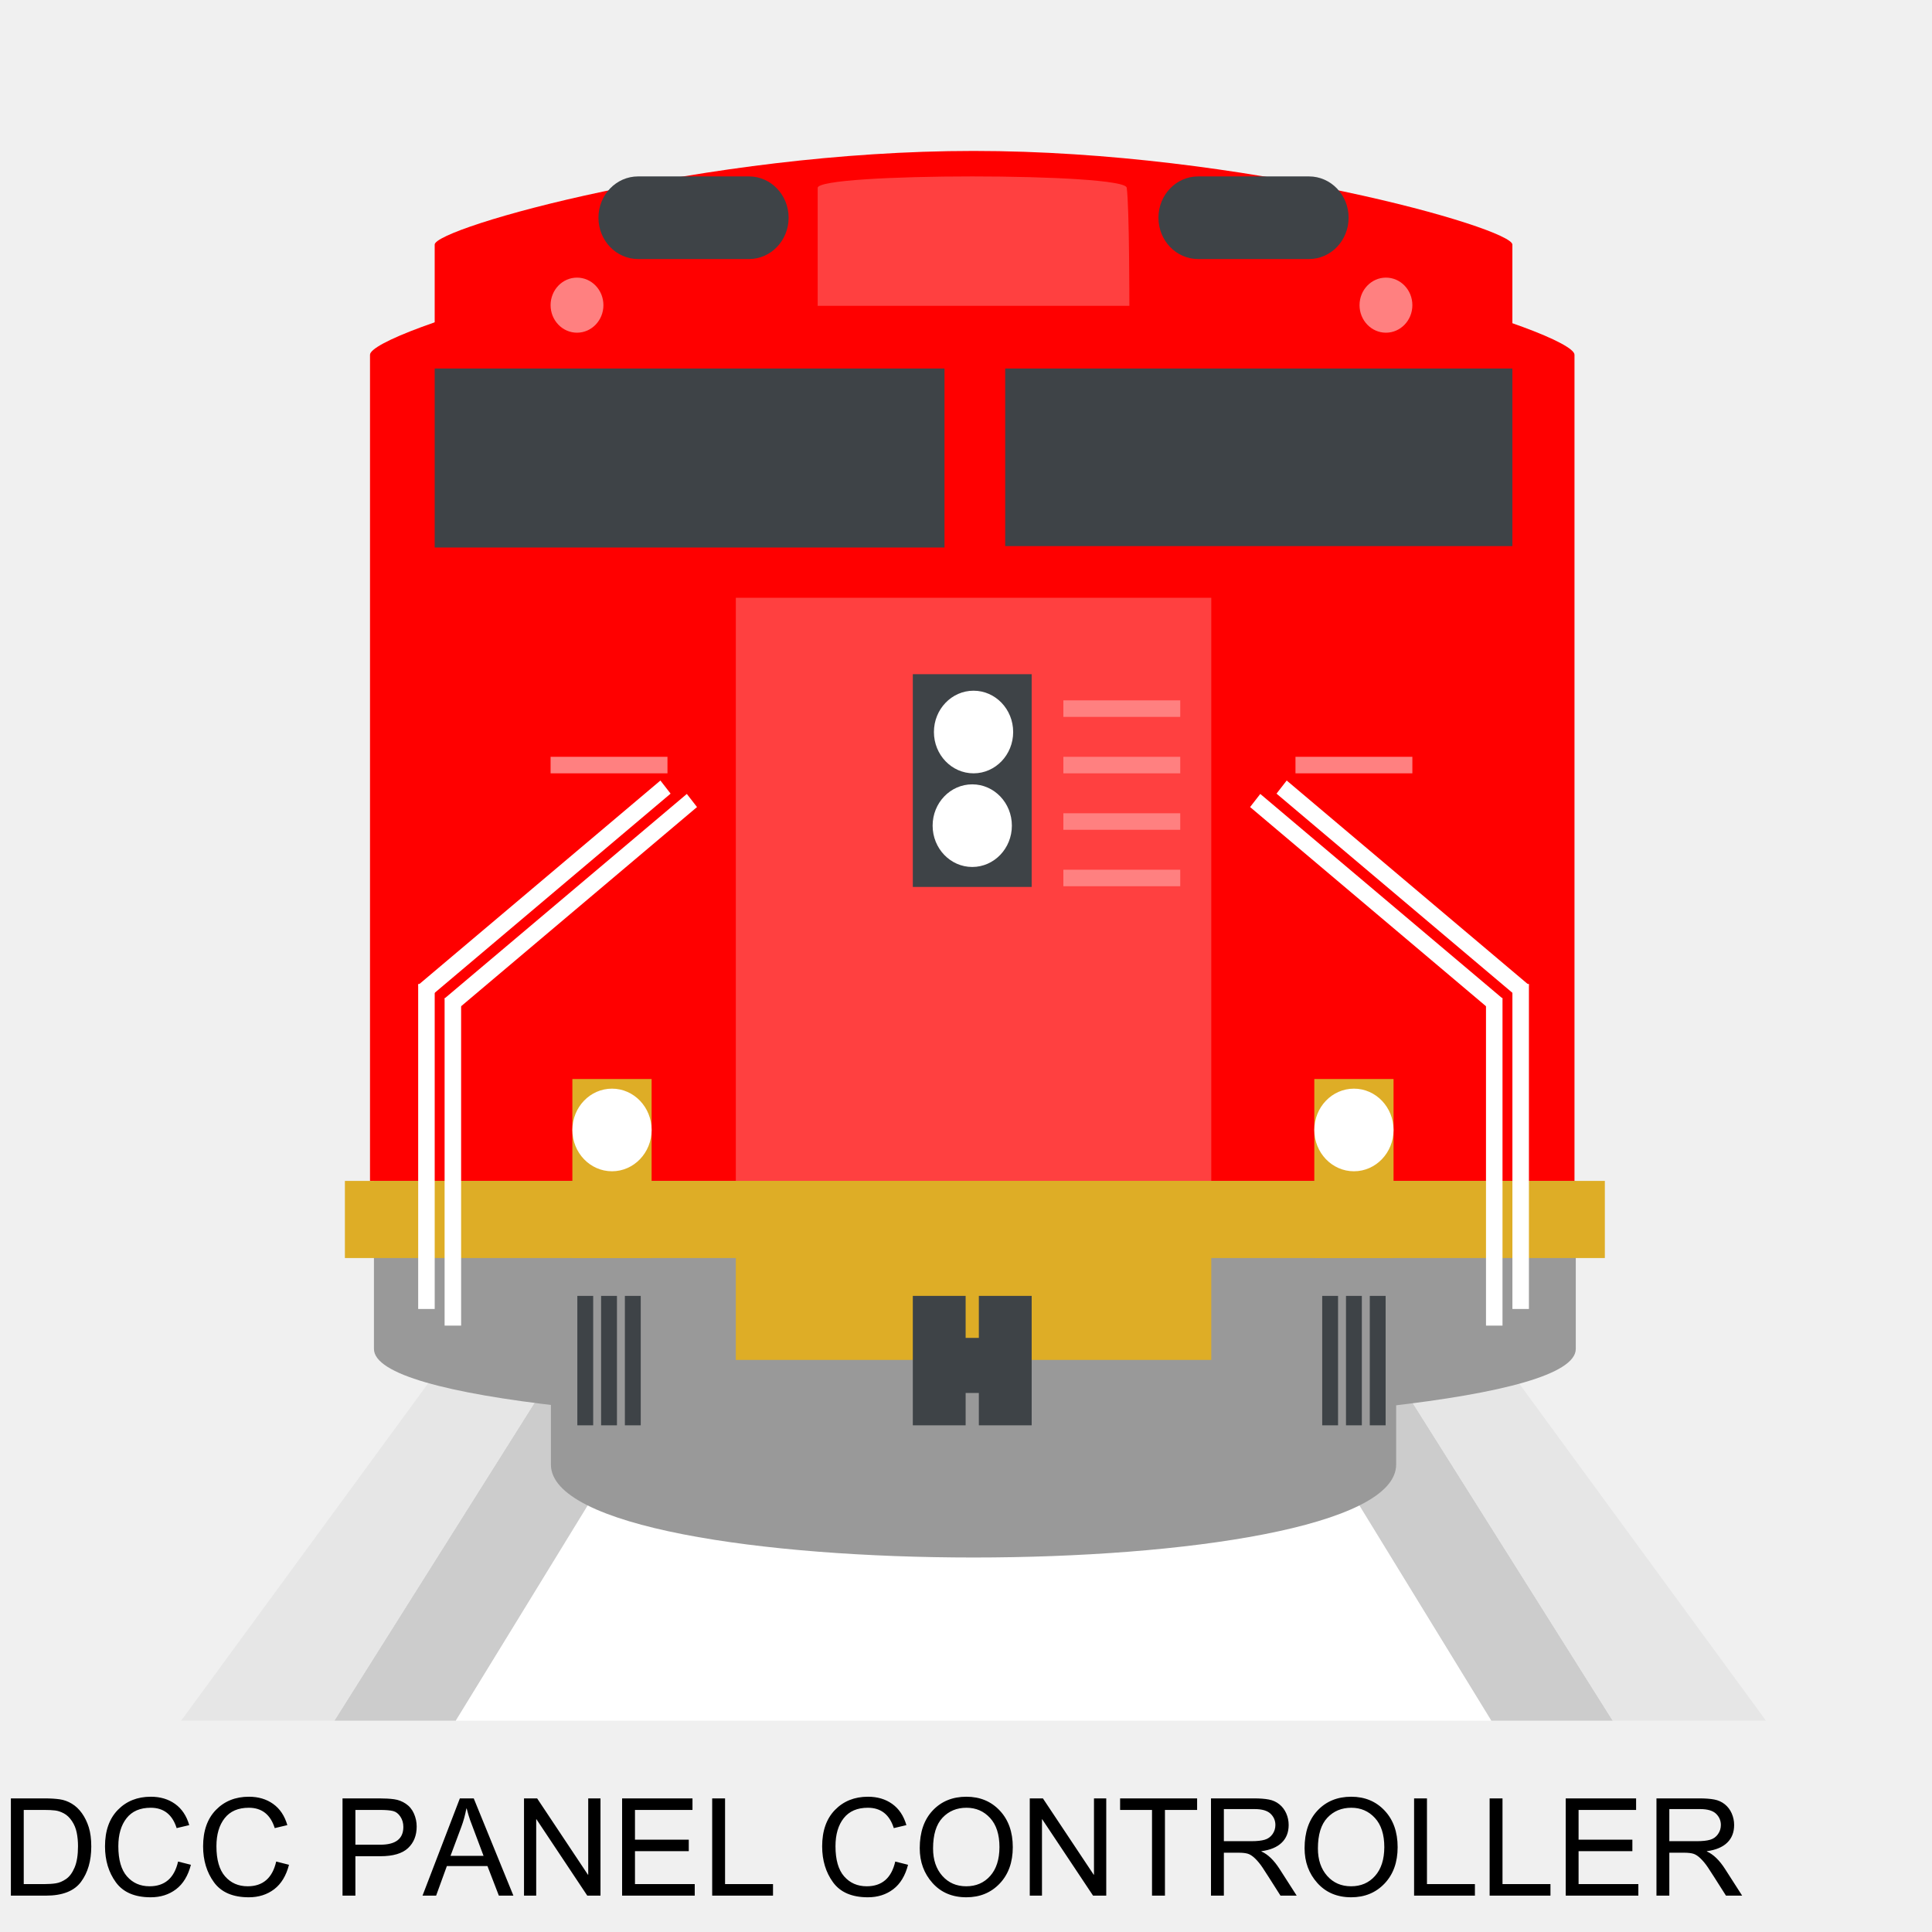
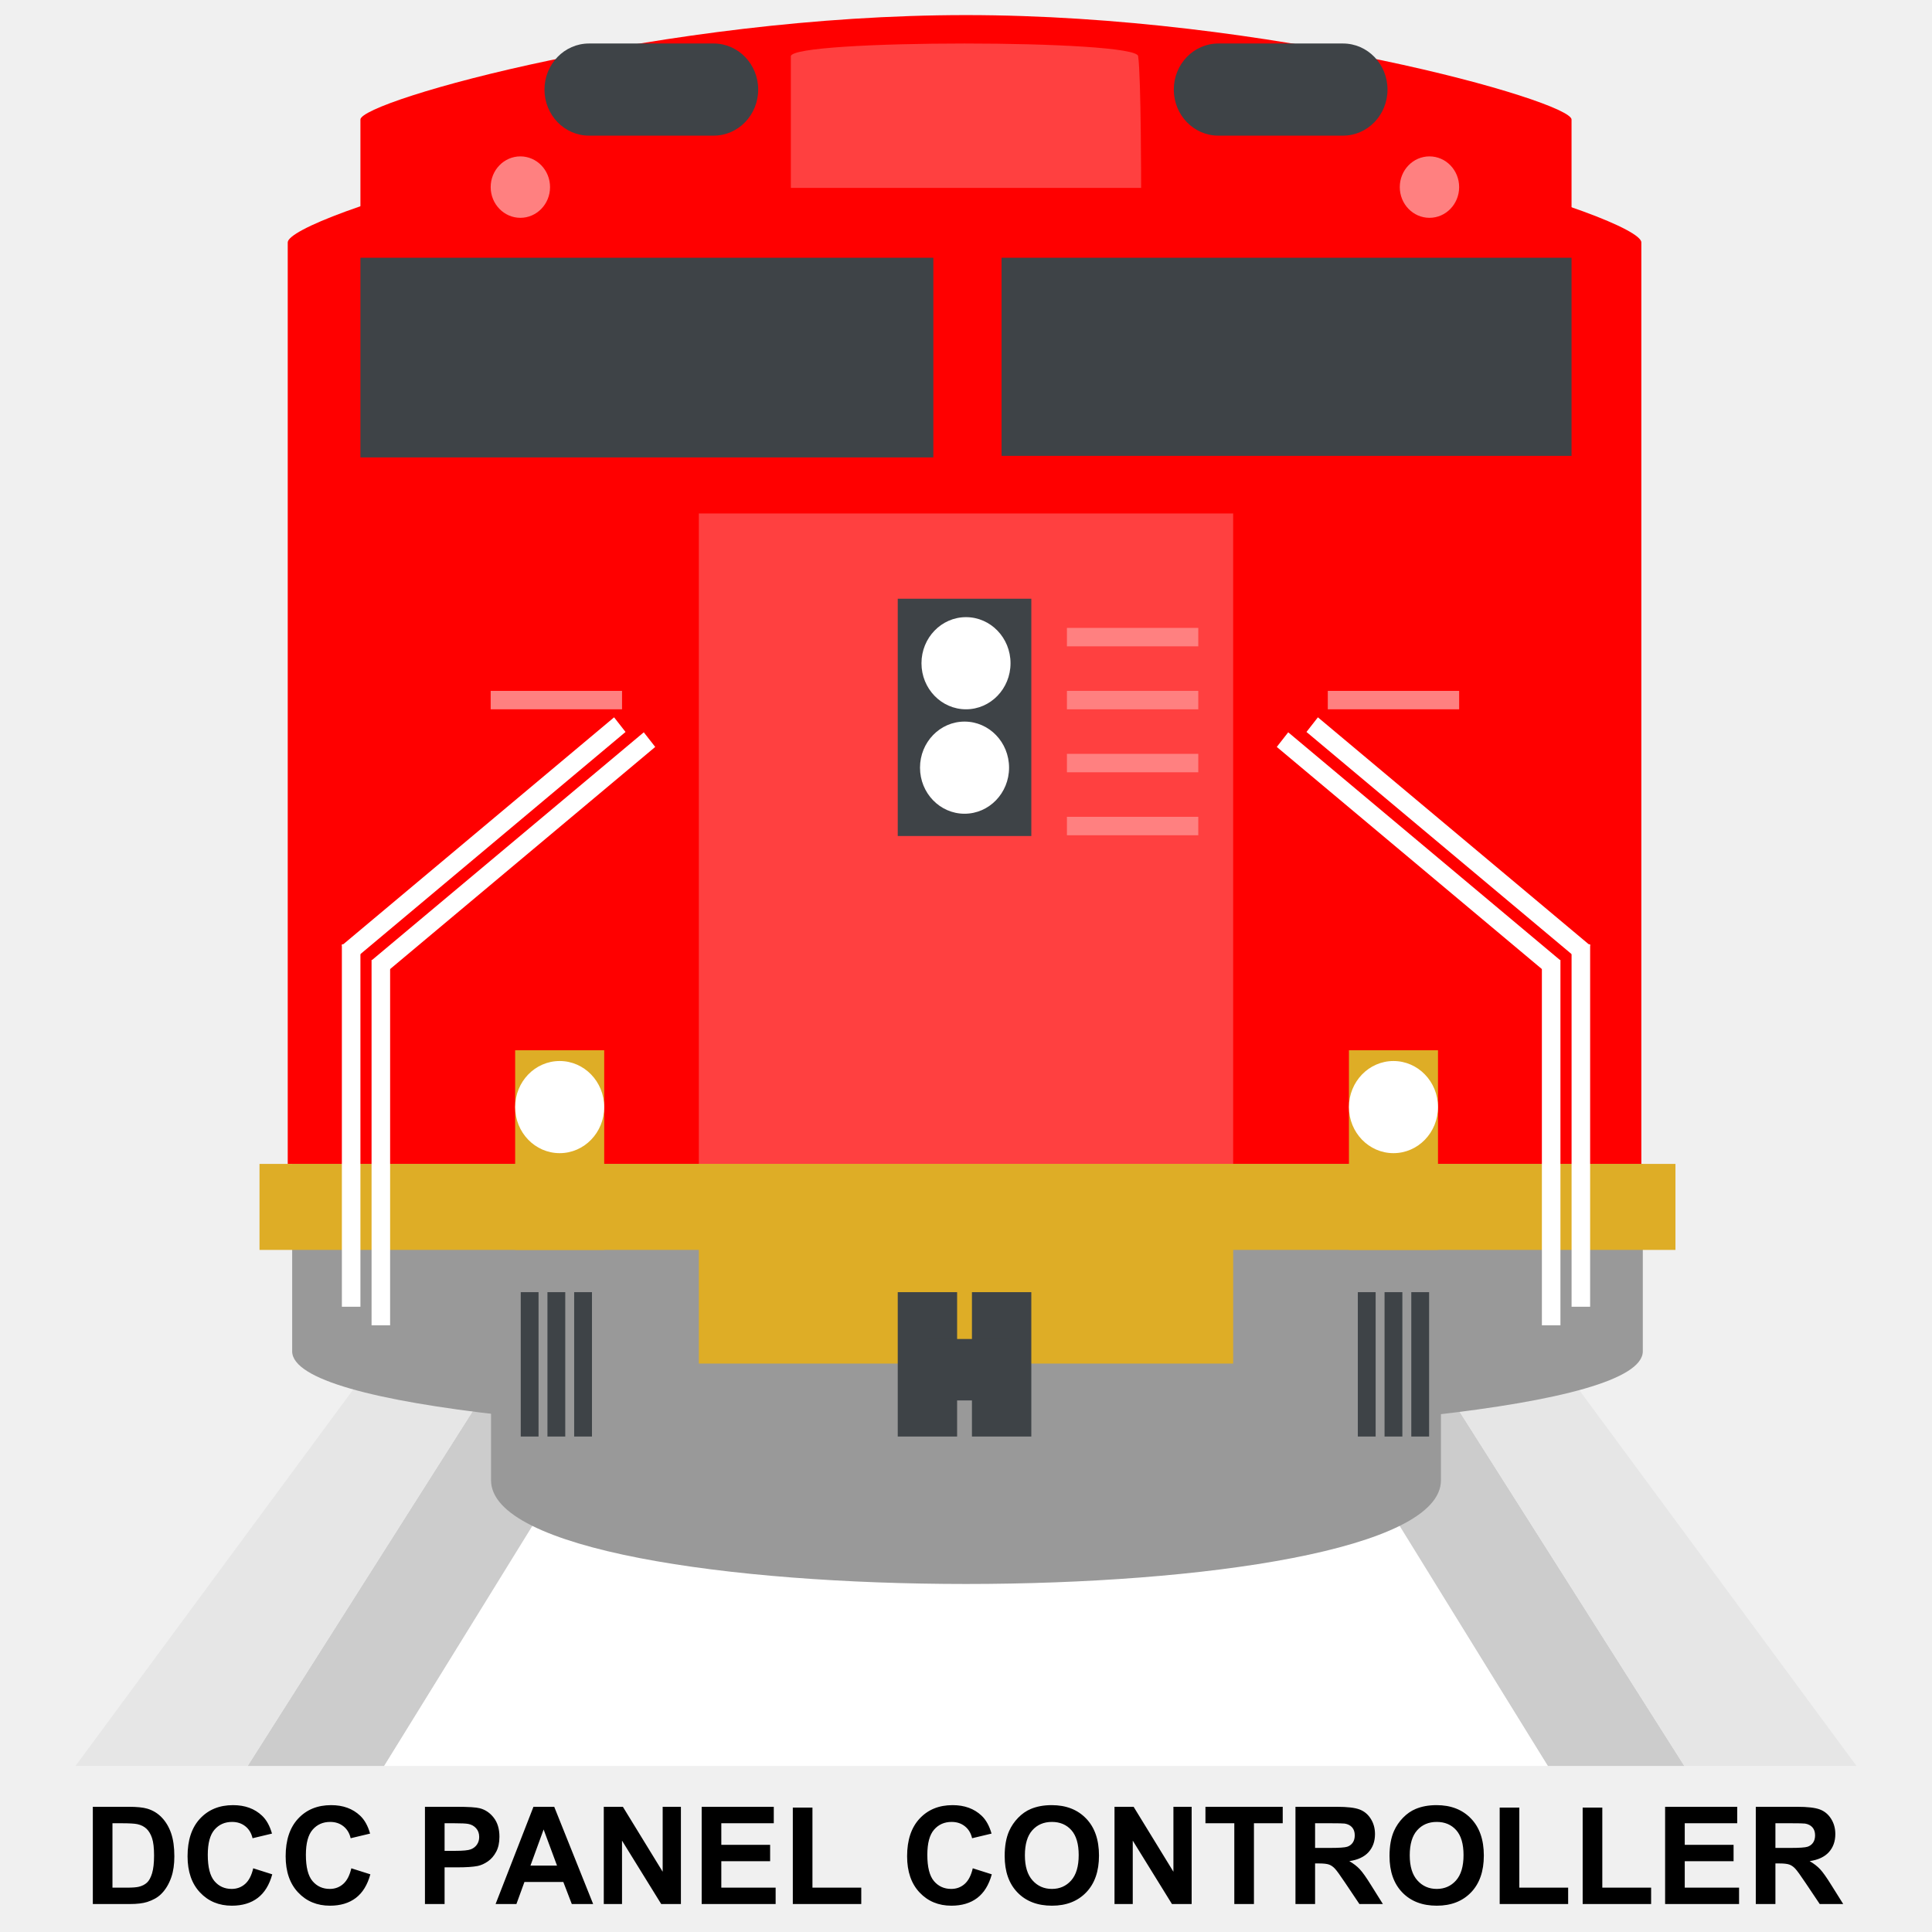
<svg xmlns="http://www.w3.org/2000/svg" width="128" height="128" viewBox="0 0 128 128" fill="none">
  <defs>
    <clipPath id="clip_path_1">
      <rect width="128" height="128" />
    </clipPath>
-     <clipPath id="clip_path_2">
-       <rect width="128" height="16" />
-     </clipPath>
  </defs>
  <g clip-path="url(#clip_path_1)">
-     <g transform="translate(12 10)">
+     <g transform="translate(5 1)">
      <g>
-         <path d="M15.05 0L0 23.902L8.05 23.902L22.75 0L15.05 0Z" fill="#CCCCCC" transform="translate(10.15 80.098)" />
-         <path d="M25.2 0L17.5 0L0 23.902L10.15 23.902L25.2 0Z" fill="#E6E6E6" transform="translate(0 80.098)" />
-         <path d="M7.7 0L0 0L14.7 23.902L22.75 23.902L7.7 0Z" fill="#CCCCCC" transform="translate(72.1 80.098)" />
-         <path d="M0 0L15.05 23.902L25.2 23.902L7.7 0L0 0Z" fill="#E6E6E6" transform="translate(79.8 80.098)" />
-         <path d="M55.3 0L13.3 0L0 21.712L68.6 21.712L55.3 0Z" fill="#FFFFFF" transform="translate(18.199 82.288)" />
-         <path d="M71.4 49.628L0 49.628C0 49.628 0 6.204 0 6.204C0 5.109 17.85 0 35.7 0C53.55 0 71.4 5.109 71.4 6.204C71.4 6.204 71.4 49.628 71.4 49.628L71.4 49.628Z" fill="#FF0000" transform="translate(16.799 0)" />
-         <path d="M79.625 11.13C79.625 17.881 0 17.881 0 11.13C0 11.13 0 0 0 0L79.625 0L79.625 11.13C79.625 11.13 79.625 11.13 79.625 11.13Z" fill="#999999" transform="translate(12.775 68.239)" />
-         <path d="M56 13.684C56 21.895 0 21.895 0 13.684C0 13.684 0 0 0 0L56 0L56 13.684C56 13.684 56 13.684 56 13.684Z" fill="#999999" transform="translate(24.499 73.347)" />
-         <path d="M79.8 62.583L0 62.583C0 62.583 0 7.846 0 7.846C0 6.386 19.95 0 39.9 0C59.85 0 79.8 6.386 79.8 7.846C79.8 7.846 79.8 62.583 79.8 62.583L79.8 62.583Z" fill="#FF0000" transform="translate(12.514 5.656)" />
-         <g transform="translate(16.799 14.414)">
-           <rect width="33.776" height="11.86" fill="#3E4347" fill-rule="evenodd" />
-           <rect width="33.603" height="11.767" fill="#3E4347" fill-rule="evenodd" transform="translate(37.797 0)" />
+         <path d="M16.913 0L0 26.66L9.047 26.66L25.567 0L16.913 0Z" fill="#CCCCCC" transform="translate(11.407 89.34)" />
+         <path d="M28.32 0L19.667 0L0 26.66L11.407 26.66L28.32 0Z" fill="#E6E6E6" transform="translate(0 89.34)" />
+         <path d="M8.653 0L0 0L16.52 26.66L25.567 26.66L8.653 0Z" fill="#CCCCCC" transform="translate(81.027 89.34)" />
+         <path d="M0 0L16.913 26.66L28.32 26.66L8.653 0L0 0Z" fill="#E6E6E6" transform="translate(89.68 89.34)" />
+         <path d="M62.147 0L14.947 0L0 24.218L77.093 24.218L62.147 0Z" fill="#FFFFFF" transform="translate(20.453 91.782)" />
+         <path d="M80.24 55.354L0 55.354C0 55.354 0 6.919 0 6.919C0 5.698 20.06 0 40.12 0C60.18 0 80.24 5.698 80.24 6.919C80.24 6.919 80.24 55.354 80.24 55.354L80.24 55.354Z" fill="#FF0000" transform="translate(18.879 0)" />
+         <path d="M89.483 12.414C89.483 19.944 0 19.944 0 12.414C0 12.414 0 0 0 0L89.483 0L89.483 12.414C89.483 12.414 89.483 12.414 89.483 12.414Z" fill="#999999" transform="translate(14.357 76.112)" />
+         <path d="M62.933 15.263C62.933 24.421 0 24.421 0 15.263C0 15.263 0 0 0 0L62.933 0L62.933 15.263C62.933 15.263 62.933 15.263 62.933 15.263Z" fill="#999999" transform="translate(27.533 81.811)" />
+         <path d="M89.68 69.803L0 69.803C0 69.803 0 8.751 0 8.751C0 7.123 22.42 0 44.84 0C67.26 0 89.68 7.123 89.68 8.751C89.68 8.751 89.68 69.803 89.68 69.803L89.68 69.803Z" fill="#FF0000" transform="translate(14.063 6.309)" />
+         <g transform="translate(18.879 16.077)">
+           <rect width="37.957" height="13.228" fill="#3E4347" fill-rule="evenodd" />
+           <rect width="37.763" height="13.125" fill="#3E4347" fill-rule="evenodd" transform="translate(42.477 0)" />
        </g>
-         <rect width="31.5" height="38.635" fill="#FF4040" fill-rule="evenodd" transform="translate(36.75 29.604)" />
-         <rect width="7.875" height="14.095" fill="#3E4347" fill-rule="evenodd" transform="translate(48.476 34.667)" />
-         <rect width="31.5" height="11.86" fill="#DEAD26" fill-rule="evenodd" transform="translate(36.75 68.239)" />
-         <rect width="3.5" height="8.575" fill="#3E4347" fill-rule="evenodd" transform="translate(48.476 75.856)" />
-         <rect width="3.5" height="8.575" fill="#3E4347" fill-rule="evenodd" transform="translate(52.851 75.856)" />
-         <rect width="83.475" height="5.109" fill="#DEAD26" fill-rule="evenodd" transform="translate(10.85 68.239)" />
-         <path d="M0 2.737C0 1.225 1.175 0 2.625 0C4.075 0 5.25 1.225 5.25 2.737C5.25 4.248 4.075 5.474 2.625 5.474C1.175 5.474 0 4.248 0 2.737Z" fill="#FFFFFF" fill-rule="evenodd" transform="translate(49.875 35.761)" />
-         <path d="M0 2.737C0 1.225 1.175 0 2.625 0C4.075 0 5.25 1.225 5.25 2.737C5.25 4.248 4.075 5.474 2.625 5.474C1.175 5.474 0 4.248 0 2.737Z" fill="#FFFFFF" fill-rule="evenodd" transform="translate(49.789 41.965)" />
-         <path d="M20.65 8.575L0 8.575C0 8.575 0 0.759 0 0.759C0 -0.253 20.475 -0.253 20.475 0.759C20.65 1.974 20.65 8.575 20.65 8.575C20.65 8.575 20.65 8.575 20.65 8.575Z" fill="#FF4040" transform="translate(42.174 1.688)" />
-         <path d="M0 1.825C0 0.817 0.784 0 1.75 0C2.716 0 3.5 0.817 3.5 1.825C3.5 2.832 2.716 3.649 1.75 3.649C0.784 3.649 0 2.832 0 1.825Z" fill="#FF8080" fill-rule="evenodd" transform="translate(24.478 8.393)" />
-         <path d="M0 1.825C0 0.817 0.784 0 1.75 0C2.717 0 3.5 0.817 3.5 1.825C3.5 2.832 2.717 3.649 1.75 3.649C0.784 3.649 0 2.832 0 1.825Z" fill="#FF8080" fill-rule="evenodd" transform="translate(78.073 8.393)" />
-         <g transform="translate(26.25 75.856)">
-           <rect width="1.05" height="8.575" fill="#3E4347" fill-rule="evenodd" />
-           <rect width="1.05" height="8.575" fill="#3E4347" fill-rule="evenodd" transform="translate(1.575 0)" />
-           <rect width="1.05" height="8.575" fill="#3E4347" fill-rule="evenodd" transform="translate(3.15 0)" />
+         <rect width="35.4" height="43.093" fill="#FF4040" fill-rule="evenodd" transform="translate(41.3 33.019)" />
+         <rect width="8.85" height="15.721" fill="#3E4347" fill-rule="evenodd" transform="translate(54.478 38.667)" />
+         <rect width="35.4" height="13.228" fill="#DEAD26" fill-rule="evenodd" transform="translate(41.3 76.112)" />
+         <rect width="3.933" height="9.565" fill="#3E4347" fill-rule="evenodd" transform="translate(54.478 84.609)" />
+         <rect width="3.933" height="9.565" fill="#3E4347" fill-rule="evenodd" transform="translate(59.394 84.609)" />
+         <rect width="93.81" height="5.698" fill="#DEAD26" fill-rule="evenodd" transform="translate(12.193 76.112)" />
+         <path d="M0 3.053C0 1.367 1.321 0 2.95 0C4.579 0 5.9 1.367 5.9 3.053C5.9 4.739 4.579 6.105 2.95 6.105C1.321 6.105 0 4.739 0 3.053Z" fill="#FFFFFF" fill-rule="evenodd" transform="translate(56.05 39.888)" />
+         <path d="M0 3.053C0 1.367 1.321 0 2.95 0C4.579 0 5.9 1.367 5.9 3.053C5.9 4.739 4.579 6.105 2.95 6.105C1.321 6.105 0 4.739 0 3.053Z" fill="#FFFFFF" fill-rule="evenodd" transform="translate(55.953 46.807)" />
+         <path d="M23.207 9.565L0 9.565C0 9.565 0 0.847 0 0.847C0 -0.282 23.01 -0.282 23.01 0.847C23.207 2.202 23.207 9.565 23.207 9.565C23.207 9.565 23.207 9.565 23.207 9.565Z" fill="#FF4040" transform="translate(47.396 1.882)" />
+         <path d="M0 2.035C0 0.911 0.881 0 1.967 0C3.053 0 3.933 0.911 3.933 2.035C3.933 3.159 3.053 4.07 1.967 4.07C0.881 4.07 0 3.159 0 2.035Z" fill="#FF8080" fill-rule="evenodd" transform="translate(27.509 9.361)" />
+         <path d="M0 2.035C0 0.911 0.881 0 1.967 0C3.053 0 3.933 0.911 3.933 2.035C3.933 3.159 3.053 4.07 1.967 4.07C0.881 4.07 0 3.159 0 2.035Z" fill="#FF8080" fill-rule="evenodd" transform="translate(87.739 9.361)" />
+         <g transform="translate(29.5 84.609)">
+           <rect width="1.18" height="9.565" fill="#3E4347" fill-rule="evenodd" />
+           <rect width="1.18" height="9.565" fill="#3E4347" fill-rule="evenodd" transform="translate(1.77 0)" />
+           <rect width="1.18" height="9.565" fill="#3E4347" fill-rule="evenodd" transform="translate(3.54 0)" />
        </g>
-         <g transform="translate(75.6 75.856)">
-           <rect width="1.05" height="8.575" fill="#3E4347" fill-rule="evenodd" />
-           <rect width="1.05" height="8.575" fill="#3E4347" fill-rule="evenodd" transform="translate(1.575 0)" />
-           <rect width="1.05" height="8.575" fill="#3E4347" fill-rule="evenodd" transform="translate(3.152 0)" />
+         <g transform="translate(84.96 84.609)">
+           <rect width="1.18" height="9.565" fill="#3E4347" fill-rule="evenodd" />
+           <rect width="1.18" height="9.565" fill="#3E4347" fill-rule="evenodd" transform="translate(1.77 0)" />
+           <rect width="1.18" height="9.565" fill="#3E4347" fill-rule="evenodd" transform="translate(3.542 0)" />
        </g>
-         <rect width="4.9" height="3.649" fill="#3E4347" fill-rule="evenodd" transform="translate(50.181 78.639)" />
-         <rect width="7.744" height="1.095" fill="#FF8080" fill-rule="evenodd" transform="translate(58.45 36.4)" />
-         <rect width="7.744" height="1.095" fill="#FF8080" fill-rule="evenodd" transform="translate(58.45 40.14)" />
-         <rect width="7.744" height="1.095" fill="#FF8080" fill-rule="evenodd" transform="translate(58.45 43.881)" />
-         <rect width="7.744" height="1.095" fill="#FF8080" fill-rule="evenodd" transform="translate(58.45 47.621)" />
-         <rect width="7.744" height="1.095" fill="#FF8080" fill-rule="evenodd" transform="translate(73.829 40.14)" />
-         <rect width="7.744" height="1.095" fill="#FF8080" fill-rule="evenodd" transform="translate(24.478 40.14)" />
-         <g transform="translate(64.75 1.688)">
-           <path d="M9.974 0C11.424 0 12.599 1.225 12.599 2.737C12.599 2.737 12.599 2.737 12.599 2.737C12.599 4.248 11.424 5.474 9.974 5.474C9.974 5.474 2.625 5.474 2.625 5.474C1.175 5.474 0 4.248 0 2.737C0 2.737 0 2.737 0 2.737C0 1.225 1.175 0 2.625 0C2.625 0 9.974 0 9.974 0Z" fill="#3E4347" />
-           <path d="M9.974 0C11.424 0 12.599 1.225 12.599 2.737C12.599 2.737 12.599 2.737 12.599 2.737C12.599 4.248 11.424 5.474 9.974 5.474C9.974 5.474 2.625 5.474 2.625 5.474C1.175 5.474 0 4.248 0 2.737C0 2.737 0 2.737 0 2.737C0 1.225 1.175 0 2.625 0C2.625 0 9.974 0 9.974 0Z" fill="none" stroke-width="0" stroke="#B1001C" stroke-linejoin="round" />
+         <rect width="5.507" height="4.07" fill="#3E4347" fill-rule="evenodd" transform="translate(56.393 87.712)" />
+         <rect width="8.703" height="1.221" fill="#FF8080" fill-rule="evenodd" transform="translate(65.687 40.6)" />
+         <rect width="8.703" height="1.221" fill="#FF8080" fill-rule="evenodd" transform="translate(65.687 44.772)" />
+         <rect width="8.703" height="1.221" fill="#FF8080" fill-rule="evenodd" transform="translate(65.687 48.944)" />
+         <rect width="8.703" height="1.221" fill="#FF8080" fill-rule="evenodd" transform="translate(65.687 53.116)" />
+         <rect width="8.703" height="1.221" fill="#FF8080" fill-rule="evenodd" transform="translate(82.97 44.772)" />
+         <rect width="8.703" height="1.221" fill="#FF8080" fill-rule="evenodd" transform="translate(27.509 44.772)" />
+         <g transform="translate(72.767 1.882)">
+           <path d="M11.209 0C12.838 0 14.159 1.367 14.159 3.053C14.159 3.053 14.159 3.053 14.159 3.053C14.159 4.739 12.838 6.105 11.209 6.105C11.209 6.105 2.95 6.105 2.95 6.105C1.321 6.105 0 4.739 0 3.053C0 3.053 0 3.053 0 3.053C0 1.367 1.321 0 2.95 0C2.95 0 11.209 0 11.209 0Z" fill="#3E4347" />
+           <path d="M11.209 0C12.838 0 14.159 1.367 14.159 3.053C14.159 3.053 14.159 3.053 14.159 3.053C14.159 4.739 12.838 6.105 11.209 6.105C11.209 6.105 2.95 6.105 2.95 6.105C1.321 6.105 0 4.739 0 3.053C0 3.053 0 3.053 0 3.053C0 1.367 1.321 0 2.95 0C2.95 0 11.209 0 11.209 0Z" fill="none" stroke-width="0" stroke="#B1001C" stroke-linejoin="round" />
        </g>
-         <g transform="translate(27.649 1.688)">
-           <path d="M9.974 0C11.424 0 12.599 1.225 12.599 2.737C12.599 2.737 12.599 2.737 12.599 2.737C12.599 4.248 11.424 5.474 9.974 5.474C9.974 5.474 2.625 5.474 2.625 5.474C1.175 5.474 0 4.248 0 2.737C0 2.737 0 2.737 0 2.737C0 1.225 1.175 0 2.625 0C2.625 0 9.974 0 9.974 0Z" fill="#3E4347" />
-           <path d="M9.974 0C11.424 0 12.599 1.225 12.599 2.737C12.599 2.737 12.599 2.737 12.599 2.737C12.599 4.248 11.424 5.474 9.974 5.474C9.974 5.474 2.625 5.474 2.625 5.474C1.175 5.474 0 4.248 0 2.737C0 2.737 0 2.737 0 2.737C0 1.225 1.175 0 2.625 0C2.625 0 9.974 0 9.974 0Z" fill="none" stroke-width="0" stroke="#B1001C" stroke-linejoin="round" />
+         <g transform="translate(31.073 1.882)">
+           <path d="M11.209 0C12.838 0 14.159 1.367 14.159 3.053C14.159 3.053 14.159 3.053 14.159 3.053C14.159 4.739 12.838 6.105 11.209 6.105C11.209 6.105 2.95 6.105 2.95 6.105C1.321 6.105 0 4.739 0 3.053C0 3.053 0 3.053 0 3.053C0 1.367 1.321 0 2.95 0C2.95 0 11.209 0 11.209 0Z" fill="#3E4347" />
+           <path d="M11.209 0C12.838 0 14.159 1.367 14.159 3.053C14.159 3.053 14.159 3.053 14.159 3.053C14.159 4.739 12.838 6.105 11.209 6.105C11.209 6.105 2.95 6.105 2.95 6.105C1.321 6.105 0 4.739 0 3.053C0 3.053 0 3.053 0 3.053C0 1.367 1.321 0 2.95 0C2.95 0 11.209 0 11.209 0Z" fill="none" stroke-width="0" stroke="#B1001C" stroke-linejoin="round" />
        </g>
-         <rect width="5.25" height="11.86" fill="#DEAD26" fill-rule="evenodd" transform="translate(75.076 61.488)" />
-         <path d="M0 2.737C0 1.225 1.175 0 2.625 0C4.075 0 5.25 1.225 5.25 2.737C5.25 4.248 4.075 5.474 2.625 5.474C1.175 5.474 0 4.248 0 2.737Z" fill="#FFFFFF" fill-rule="evenodd" transform="translate(75.076 62.126)" />
-         <rect width="5.25" height="11.86" fill="#DEAD26" fill-rule="evenodd" transform="translate(25.921 61.488)" />
-         <path d="M0 2.737C0 1.225 1.175 0 2.625 0C4.075 0 5.25 1.225 5.25 2.737C5.25 4.248 4.075 5.474 2.625 5.474C1.175 5.474 0 4.248 0 2.737Z" fill="#FFFFFF" fill-rule="evenodd" transform="translate(25.921 62.126)" />
-         <g transform="translate(15.706 41.712)">
-           <rect width="1.094" height="21.53" fill="#FFFFFF" fill-rule="evenodd" transform="translate(0 13.481)" />
-           <rect width="1.094" height="21.695" fill="#FFFFFF" fill-rule="evenodd" transform="translate(1.75 14.418)" />
-           <path d="M0 13.549L16.048 0L16.723 0.868L0.675 14.418L0 13.549Z" fill="#FFFFFF" />
-           <path d="M0 13.549L16.048 0L16.723 0.868L0.675 14.418L0 13.549Z" fill="#FFFFFF" transform="translate(1.75 0.889)" />
+         <rect width="5.9" height="13.228" fill="#DEAD26" fill-rule="evenodd" transform="translate(84.371 68.583)" />
+         <path d="M0 3.053C0 1.367 1.321 0 2.95 0C4.579 0 5.9 1.367 5.9 3.053C5.9 4.739 4.579 6.105 2.95 6.105C1.321 6.105 0 4.739 0 3.053Z" fill="#FFFFFF" fill-rule="evenodd" transform="translate(84.371 69.295)" />
+         <rect width="5.9" height="13.228" fill="#DEAD26" fill-rule="evenodd" transform="translate(29.13 68.583)" />
+         <path d="M0 3.053C0 1.367 1.321 0 2.95 0C4.579 0 5.9 1.367 5.9 3.053C5.9 4.739 4.579 6.105 2.95 6.105C1.321 6.105 0 4.739 0 3.053Z" fill="#FFFFFF" fill-rule="evenodd" transform="translate(29.13 69.295)" />
+         <g transform="translate(17.65 46.525)">
+           <rect width="1.229" height="24.014" fill="#FFFFFF" fill-rule="evenodd" transform="translate(0 15.036)" />
+           <rect width="1.229" height="24.199" fill="#FFFFFF" fill-rule="evenodd" transform="translate(1.967 16.081)" />
+           <path d="M0 15.113L18.035 0L18.793 0.969L0.758 16.081L0 15.113Z" fill="#FFFFFF" />
+           <path d="M0 15.113L18.035 0L18.793 0.969L0.758 16.081L0 15.113Z" fill="#FFFFFF" transform="translate(1.967 0.992)" />
        </g>
-         <g transform="translate(70.822 41.712)">
-           <rect width="1.094" height="21.53" fill="#FFFFFF" fill-rule="evenodd" transform="translate(17.379 13.481)" />
-           <rect width="1.094" height="21.695" fill="#FFFFFF" fill-rule="evenodd" transform="translate(15.629 14.418)" />
-           <path d="M16.723 13.549L0.675 0L0 0.868L16.048 14.418L16.723 13.549Z" fill="#FFFFFF" transform="translate(1.75 0)" />
-           <path d="M16.723 13.549L0.675 0L0 0.868L16.048 14.418L16.723 13.549Z" fill="#FFFFFF" transform="translate(0 0.889)" />
+         <g transform="translate(79.59 46.525)">
+           <rect width="1.229" height="24.014" fill="#FFFFFF" fill-rule="evenodd" transform="translate(19.531 15.036)" />
+           <rect width="1.229" height="24.199" fill="#FFFFFF" fill-rule="evenodd" transform="translate(17.564 16.081)" />
+           <path d="M18.793 15.113L0.758 0L0 0.969L18.035 16.081L18.793 15.113Z" fill="#FFFFFF" transform="translate(1.967 0)" />
+           <path d="M18.793 15.113L0.758 0L0 0.969L18.035 16.081L18.793 15.113Z" fill="#FFFFFF" transform="translate(0 0.992)" />
        </g>
      </g>
    </g>
-     <path d="M0.721 3.177L2.944 3.177Q3.529 3.177 3.951 3.237Q4.373 3.296 4.757 3.527Q5.142 3.757 5.429 4.162Q5.717 4.566 5.882 5.091Q6.047 5.616 6.047 6.363Q6.047 7.787 5.37 8.703Q4.693 9.62 3.041 9.62L0.721 9.62L0.721 3.177ZM1.573 8.855L2.953 8.855Q3.375 8.855 3.707 8.802Q4.039 8.75 4.379 8.517Q4.72 8.284 4.944 7.752Q5.168 7.22 5.168 6.346Q5.168 5.862 5.082 5.443Q4.997 5.023 4.766 4.678Q4.535 4.333 4.236 4.173Q3.938 4.012 3.654 3.977Q3.371 3.942 2.927 3.942L1.573 3.942L1.573 8.855ZM12.648 7.576Q12.366 8.662 11.665 9.196Q10.964 9.729 9.984 9.729Q8.402 9.729 7.679 8.739Q6.957 7.748 6.957 6.354Q6.957 4.812 7.807 3.94Q8.657 3.067 9.993 3.067Q10.934 3.067 11.602 3.546Q12.27 4.025 12.538 4.948L11.703 5.146Q11.492 4.474 11.061 4.135Q10.63 3.797 9.984 3.797Q8.93 3.797 8.385 4.489Q7.84 5.181 7.84 6.346Q7.84 7.69 8.413 8.345Q8.987 9 9.91 9Q10.665 9 11.138 8.591Q11.61 8.183 11.799 7.361L12.648 7.576ZM19.147 7.576Q18.866 8.662 18.165 9.196Q17.464 9.729 16.484 9.729Q14.902 9.729 14.179 8.739Q13.456 7.748 13.456 6.354Q13.456 4.812 14.306 3.94Q15.157 3.067 16.493 3.067Q17.433 3.067 18.101 3.546Q18.769 4.025 19.037 4.948L18.202 5.146Q17.991 4.474 17.561 4.135Q17.13 3.797 16.484 3.797Q15.429 3.797 14.884 4.489Q14.339 5.181 14.339 6.346Q14.339 7.69 14.913 8.345Q15.486 9 16.409 9Q17.165 9 17.637 8.591Q18.11 8.183 18.299 7.361L19.147 7.576ZM22.693 3.177L25.123 3.177Q25.699 3.177 26.114 3.234Q26.53 3.292 26.886 3.531Q27.242 3.771 27.424 4.181Q27.606 4.592 27.606 5.041Q27.606 5.933 27.033 6.471Q26.459 7.009 25.194 7.009L23.546 7.009L23.546 9.62L22.693 9.62L22.693 3.177ZM23.546 6.245L25.203 6.245Q26.723 6.245 26.723 5.067Q26.723 4.68 26.525 4.384Q26.328 4.087 26.04 4.014Q25.752 3.942 25.185 3.942L23.546 3.942L23.546 6.245ZM34.014 9.62L33.051 9.62L32.295 7.66L29.606 7.66L28.894 9.62L27.993 9.62L30.467 3.177L31.386 3.177L34.014 9.62ZM32.036 6.983Q31.245 4.891 31.144 4.608Q31.043 4.324 30.92 3.85L30.898 3.85Q30.775 4.5 30.568 5.054L29.848 6.983L32.036 6.983ZM39.784 9.62L38.909 9.62L35.543 4.562L35.525 4.562L35.525 9.62L34.717 9.62L34.717 3.177L35.587 3.177L38.953 8.235L38.971 8.235L38.971 3.177L39.784 3.177L39.784 9.62ZM46.028 9.62L41.216 9.62L41.216 3.177L45.879 3.177L45.879 3.942L42.069 3.942L42.069 5.911L45.633 5.911L45.633 6.675L42.069 6.675L42.069 8.855L46.028 8.855L46.028 9.62ZM51.214 9.62L47.184 9.62L47.184 3.177L48.037 3.177L48.037 8.855L51.214 8.855L51.214 9.62ZM60.161 7.576Q59.88 8.662 59.179 9.196Q58.478 9.729 57.498 9.729Q55.916 9.729 55.193 8.739Q54.47 7.748 54.47 6.354Q54.47 4.812 55.321 3.94Q56.171 3.067 57.507 3.067Q58.447 3.067 59.115 3.546Q59.783 4.025 60.051 4.948L59.216 5.146Q59.005 4.474 58.575 4.135Q58.144 3.797 57.498 3.797Q56.443 3.797 55.898 4.489Q55.353 5.181 55.353 6.346Q55.353 7.69 55.927 8.345Q56.501 9 57.423 9Q58.179 9 58.652 8.591Q59.124 8.183 59.313 7.361L60.161 7.576ZM64.024 3.067Q65.377 3.067 66.239 3.986Q67.1 4.904 67.1 6.407Q67.1 7.906 66.234 8.818Q65.369 9.729 64.024 9.729Q62.631 9.729 61.783 8.785Q60.935 7.84 60.935 6.478Q60.935 4.891 61.794 3.979Q62.653 3.067 64.024 3.067ZM64.015 9Q64.995 9 65.604 8.314Q66.212 7.629 66.217 6.407Q66.217 5.15 65.595 4.474Q64.973 3.797 64.033 3.797Q63.066 3.797 62.442 4.46Q61.818 5.124 61.818 6.495Q61.818 7.616 62.429 8.308Q63.04 9 64.015 9ZM73.292 9.62L72.418 9.62L69.051 4.562L69.034 4.562L69.034 9.62L68.225 9.62L68.225 3.177L69.095 3.177L72.461 8.235L72.479 8.235L72.479 3.177L73.292 3.177L73.292 9.62ZM79.312 3.942L77.181 3.942L77.181 9.62L76.324 9.62L76.324 3.942L74.21 3.942L74.21 3.177L79.312 3.177L79.312 3.942ZM85.909 9.62L84.836 9.62Q83.874 8.099 83.641 7.752Q83.408 7.405 83.151 7.156Q82.894 6.908 82.668 6.842Q82.441 6.776 82.068 6.776L81.084 6.776L81.084 9.62L80.231 9.62L80.231 3.177L83.083 3.177Q83.668 3.177 84.063 3.252Q84.459 3.327 84.757 3.566Q85.056 3.806 85.217 4.17Q85.377 4.535 85.377 4.939Q85.377 5.669 84.915 6.113Q84.454 6.557 83.571 6.675L83.571 6.693Q84.217 6.979 84.784 7.866L85.909 9.62ZM81.084 6.012L82.912 6.012Q83.465 6.012 83.788 5.917Q84.111 5.823 84.305 5.55Q84.498 5.278 84.498 4.939Q84.498 4.5 84.177 4.192Q83.856 3.885 83.118 3.885L81.084 3.885L81.084 6.012ZM89.521 3.067Q90.874 3.067 91.736 3.986Q92.597 4.904 92.597 6.407Q92.597 7.906 91.731 8.818Q90.866 9.729 89.521 9.729Q88.128 9.729 87.28 8.785Q86.432 7.84 86.432 6.478Q86.432 4.891 87.291 3.979Q88.15 3.067 89.521 3.067ZM89.512 9Q90.492 9 91.101 8.314Q91.71 7.629 91.714 6.407Q91.714 5.15 91.092 4.474Q90.47 3.797 89.53 3.797Q88.563 3.797 87.939 4.46Q87.315 5.124 87.315 6.495Q87.315 7.616 87.926 8.308Q88.537 9 89.512 9ZM97.717 9.62L93.687 9.62L93.687 3.177L94.54 3.177L94.54 8.855L97.717 8.855L97.717 9.62ZM102.722 9.62L98.692 9.62L98.692 3.177L99.545 3.177L99.545 8.855L102.722 8.855L102.722 9.62ZM108.545 9.62L103.733 9.62L103.733 3.177L108.396 3.177L108.396 3.942L104.585 3.942L104.585 5.911L108.149 5.911L108.149 6.675L104.585 6.675L104.585 8.855L108.545 8.855L108.545 9.62ZM115.422 9.62L114.35 9.62Q113.388 8.099 113.155 7.752Q112.922 7.405 112.665 7.156Q112.408 6.908 112.181 6.842Q111.955 6.776 111.582 6.776L110.597 6.776L110.597 9.62L109.745 9.62L109.745 3.177L112.597 3.177Q113.181 3.177 113.577 3.252Q113.972 3.327 114.271 3.566Q114.57 3.806 114.73 4.17Q114.891 4.535 114.891 4.939Q114.891 5.669 114.429 6.113Q113.968 6.557 113.084 6.675L113.084 6.693Q113.73 6.979 114.297 7.866L115.422 9.62ZM110.597 6.012L112.425 6.012Q112.979 6.012 113.302 5.917Q113.625 5.823 113.818 5.55Q114.012 5.278 114.012 4.939Q114.012 4.5 113.691 4.192Q113.37 3.885 112.632 3.885L110.597 3.885L110.597 6.012Z" transform="translate(0 115.971)" fill="#000000" clip-path="url(#clip_path_2)" />
+     <path d="M0.65 1.705L3.028 1.705Q3.832 1.705 4.254 1.828Q4.821 1.995 5.225 2.421Q5.629 2.848 5.84 3.465Q6.051 4.083 6.051 4.988Q6.051 5.783 5.854 6.359Q5.612 7.062 5.164 7.497Q4.825 7.827 4.25 8.011Q3.819 8.147 3.098 8.147L0.65 8.147L0.65 1.705ZM1.951 2.795L1.951 7.062L2.922 7.062Q3.467 7.062 3.709 7Q4.025 6.921 4.234 6.732Q4.443 6.543 4.575 6.111Q4.707 5.678 4.707 4.931Q4.707 4.184 4.575 3.784Q4.443 3.384 4.206 3.16Q3.968 2.936 3.604 2.856Q3.331 2.795 2.536 2.795L1.951 2.795ZM11.276 5.779L12.538 6.179Q12.248 7.233 11.573 7.745Q10.898 8.257 9.861 8.257Q8.578 8.257 7.752 7.381Q6.926 6.504 6.926 4.983Q6.926 3.375 7.756 2.485Q8.587 1.595 9.94 1.595Q11.123 1.595 11.861 2.294Q12.3 2.707 12.52 3.48L11.232 3.788Q11.118 3.287 10.756 2.997Q10.393 2.707 9.875 2.707Q9.158 2.707 8.712 3.221Q8.266 3.735 8.266 4.887Q8.266 6.108 8.706 6.627Q9.145 7.146 9.848 7.146Q10.367 7.146 10.74 6.816Q11.114 6.486 11.276 5.779ZM17.776 5.779L19.037 6.179Q18.747 7.233 18.073 7.745Q17.398 8.257 16.361 8.257Q15.078 8.257 14.252 7.381Q13.425 6.504 13.425 4.983Q13.425 3.375 14.256 2.485Q15.086 1.595 16.44 1.595Q17.622 1.595 18.36 2.294Q18.8 2.707 19.02 3.48L17.732 3.788Q17.618 3.287 17.255 2.997Q16.893 2.707 16.374 2.707Q15.658 2.707 15.212 3.221Q14.766 3.735 14.766 4.887Q14.766 6.108 15.205 6.627Q15.645 7.146 16.348 7.146Q16.866 7.146 17.24 6.816Q17.613 6.486 17.776 5.779ZM22.654 8.147L22.654 1.705L24.741 1.705Q25.928 1.705 26.288 1.802Q26.842 1.947 27.215 2.432Q27.589 2.918 27.589 3.687Q27.589 4.28 27.373 4.685Q27.158 5.089 26.826 5.32Q26.495 5.55 26.152 5.625Q25.686 5.717 24.803 5.717L23.955 5.717L23.955 8.147L22.654 8.147ZM23.955 2.795L23.955 4.623L24.666 4.623Q25.436 4.623 25.695 4.522Q25.954 4.421 26.101 4.206Q26.248 3.99 26.248 3.705Q26.248 3.353 26.042 3.125Q25.835 2.896 25.519 2.839Q25.286 2.795 24.583 2.795L23.955 2.795ZM33.798 8.147L32.383 8.147L31.821 6.684L29.246 6.684L28.714 8.147L27.334 8.147L29.843 1.705L31.219 1.705L33.798 8.147ZM31.403 5.599L30.516 3.208L29.645 5.599L31.403 5.599ZM34.502 8.147L34.502 1.705L35.767 1.705L38.404 6.007L38.404 1.705L39.612 1.705L39.612 8.147L38.307 8.147L35.71 3.946L35.71 8.147L34.502 8.147ZM40.988 8.147L40.988 1.705L45.765 1.705L45.765 2.795L42.289 2.795L42.289 4.223L45.523 4.223L45.523 5.309L42.289 5.309L42.289 7.062L45.888 7.062L45.888 8.147L40.988 8.147ZM47.026 8.147L47.026 1.758L48.327 1.758L48.327 7.062L51.561 7.062L51.561 8.147L47.026 8.147ZM58.948 5.779L60.209 6.179Q59.919 7.233 59.245 7.745Q58.57 8.257 57.533 8.257Q56.25 8.257 55.424 7.381Q54.598 6.504 54.598 4.983Q54.598 3.375 55.428 2.485Q56.259 1.595 57.612 1.595Q58.794 1.595 59.533 2.294Q59.972 2.707 60.192 3.48L58.904 3.788Q58.79 3.287 58.428 2.997Q58.065 2.707 57.546 2.707Q56.83 2.707 56.384 3.221Q55.938 3.735 55.938 4.887Q55.938 6.108 56.377 6.627Q56.817 7.146 57.52 7.146Q58.039 7.146 58.412 6.816Q58.786 6.486 58.948 5.779ZM61.062 4.966Q61.062 3.981 61.356 3.313Q61.576 2.821 61.956 2.43Q62.336 2.039 62.789 1.85Q63.391 1.595 64.178 1.595Q65.602 1.595 66.456 2.479Q67.311 3.362 67.311 4.935Q67.311 6.495 66.463 7.376Q65.615 8.257 64.195 8.257Q62.758 8.257 61.91 7.381Q61.062 6.504 61.062 4.966ZM62.402 4.922Q62.402 6.016 62.908 6.581Q63.413 7.146 64.191 7.146Q64.969 7.146 65.468 6.585Q65.966 6.025 65.966 4.904Q65.966 3.797 65.481 3.252Q64.995 2.707 64.191 2.707Q63.387 2.707 62.895 3.259Q62.402 3.81 62.402 4.922ZM68.339 8.147L68.339 1.705L69.605 1.705L72.242 6.007L72.242 1.705L73.45 1.705L73.45 8.147L72.145 8.147L69.548 3.946L69.548 8.147L68.339 8.147ZM76.276 8.147L76.276 2.795L74.364 2.795L74.364 1.705L79.484 1.705L79.484 2.795L77.577 2.795L77.577 8.147L76.276 8.147ZM80.328 8.147L80.328 1.705L83.065 1.705Q84.098 1.705 84.566 1.879Q85.034 2.052 85.315 2.496Q85.597 2.94 85.597 3.511Q85.597 4.236 85.17 4.709Q84.744 5.181 83.896 5.304Q84.318 5.55 84.593 5.845Q84.867 6.139 85.333 6.891L86.12 8.147L84.564 8.147L83.624 6.746Q83.123 5.994 82.938 5.799Q82.753 5.603 82.547 5.531Q82.34 5.458 81.892 5.458L81.628 5.458L81.628 8.147L80.328 8.147ZM81.628 4.43L82.591 4.43Q83.527 4.43 83.76 4.351Q83.993 4.271 84.124 4.078Q84.256 3.885 84.256 3.595Q84.256 3.27 84.083 3.07Q83.909 2.87 83.593 2.817Q83.435 2.795 82.644 2.795L81.628 2.795L81.628 4.43ZM86.559 4.966Q86.559 3.981 86.853 3.313Q87.073 2.821 87.453 2.43Q87.834 2.039 88.286 1.85Q88.888 1.595 89.675 1.595Q91.099 1.595 91.953 2.479Q92.808 3.362 92.808 4.935Q92.808 6.495 91.96 7.376Q91.112 8.257 89.692 8.257Q88.255 8.257 87.407 7.381Q86.559 6.504 86.559 4.966ZM87.899 4.922Q87.899 6.016 88.405 6.581Q88.91 7.146 89.688 7.146Q90.466 7.146 90.965 6.585Q91.463 6.025 91.463 4.904Q91.463 3.797 90.978 3.252Q90.492 2.707 89.688 2.707Q88.884 2.707 88.392 3.259Q87.899 3.81 87.899 4.922ZM93.858 8.147L93.858 1.758L95.159 1.758L95.159 7.062L98.394 7.062L98.394 8.147L93.858 8.147ZM99.356 8.147L99.356 1.758L100.657 1.758L100.657 7.062L103.891 7.062L103.891 8.147L99.356 8.147ZM104.818 8.147L104.818 1.705L109.595 1.705L109.595 2.795L106.119 2.795L106.119 4.223L109.354 4.223L109.354 5.309L106.119 5.309L106.119 7.062L109.718 7.062L109.718 8.147L104.818 8.147ZM110.826 8.147L110.826 1.705L113.563 1.705Q114.596 1.705 115.064 1.879Q115.532 2.052 115.813 2.496Q116.095 2.94 116.095 3.511Q116.095 4.236 115.668 4.709Q115.242 5.181 114.394 5.304Q114.816 5.55 115.091 5.845Q115.365 6.139 115.831 6.891L116.618 8.147L115.062 8.147L114.122 6.746Q113.621 5.994 113.436 5.799Q113.251 5.603 113.045 5.531Q112.838 5.458 112.39 5.458L112.126 5.458L112.126 8.147L110.826 8.147ZM112.126 4.43L113.089 4.43Q114.025 4.43 114.258 4.351Q114.491 4.271 114.623 4.078Q114.754 3.885 114.754 3.595Q114.754 3.27 114.581 3.07Q114.407 2.87 114.091 2.817Q113.933 2.795 113.142 2.795L112.126 2.795L112.126 4.43Z" fill="#000000" transform="translate(5.5 118)" />
  </g>
</svg>
